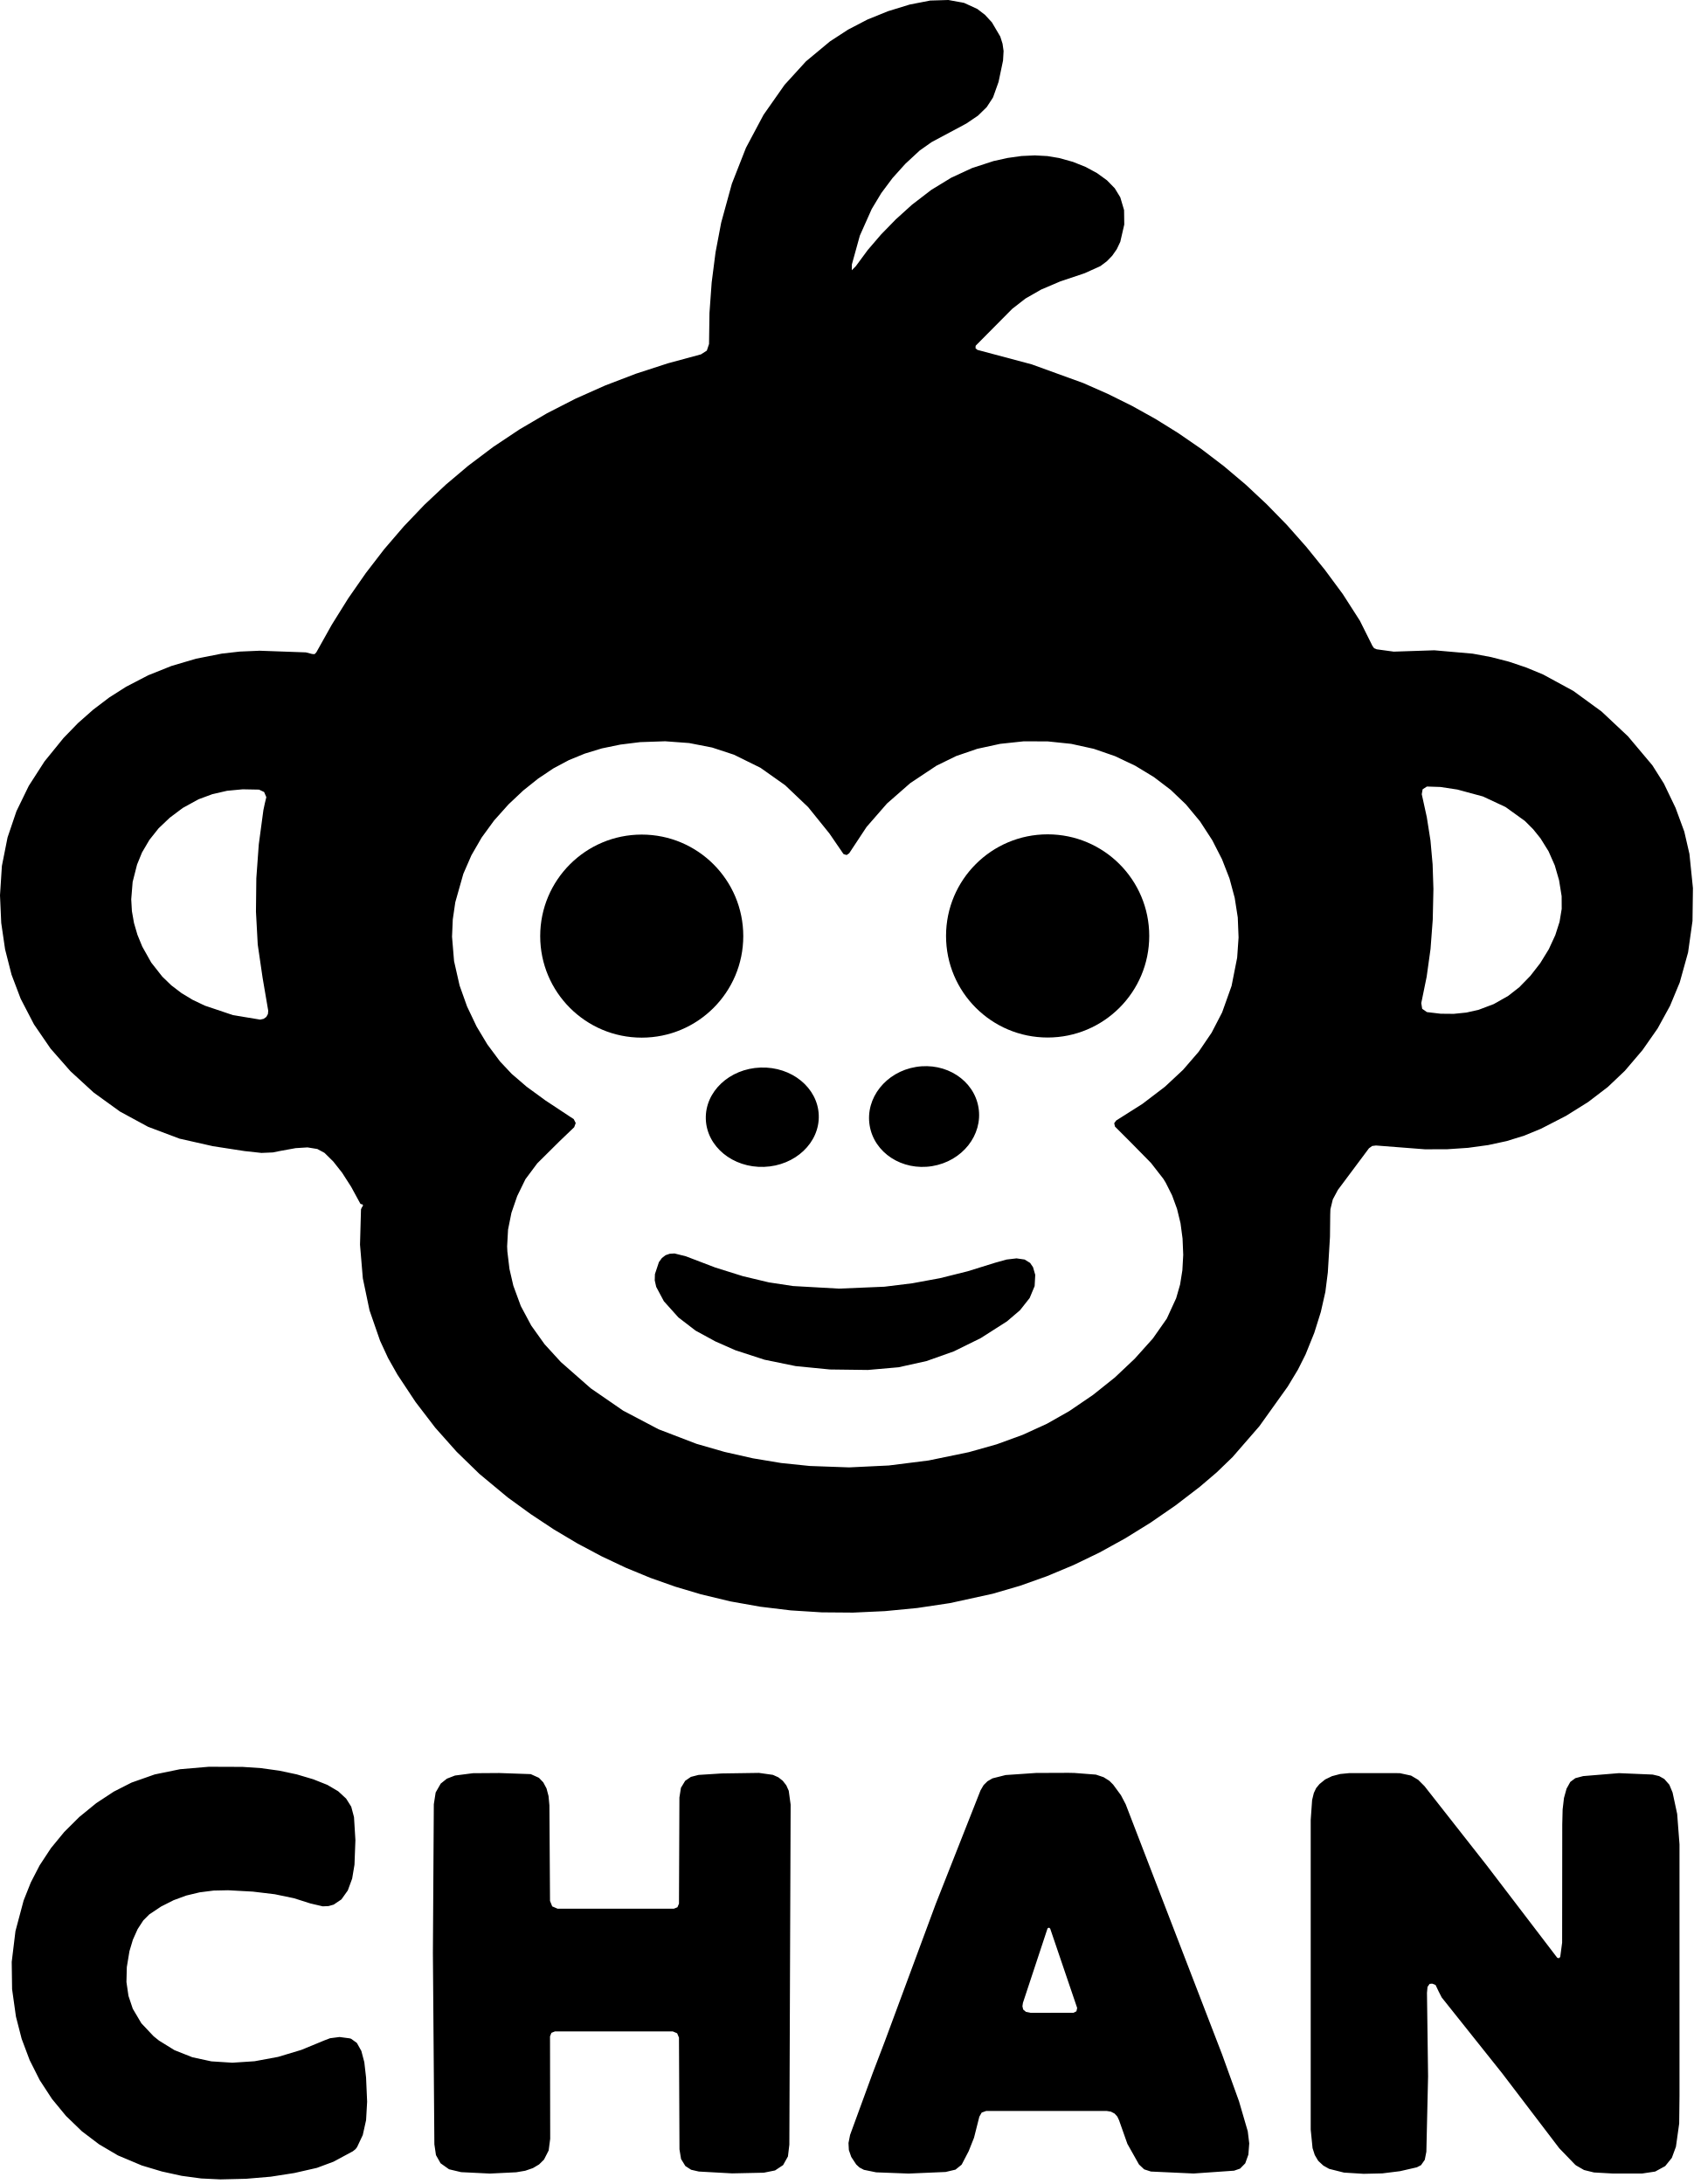
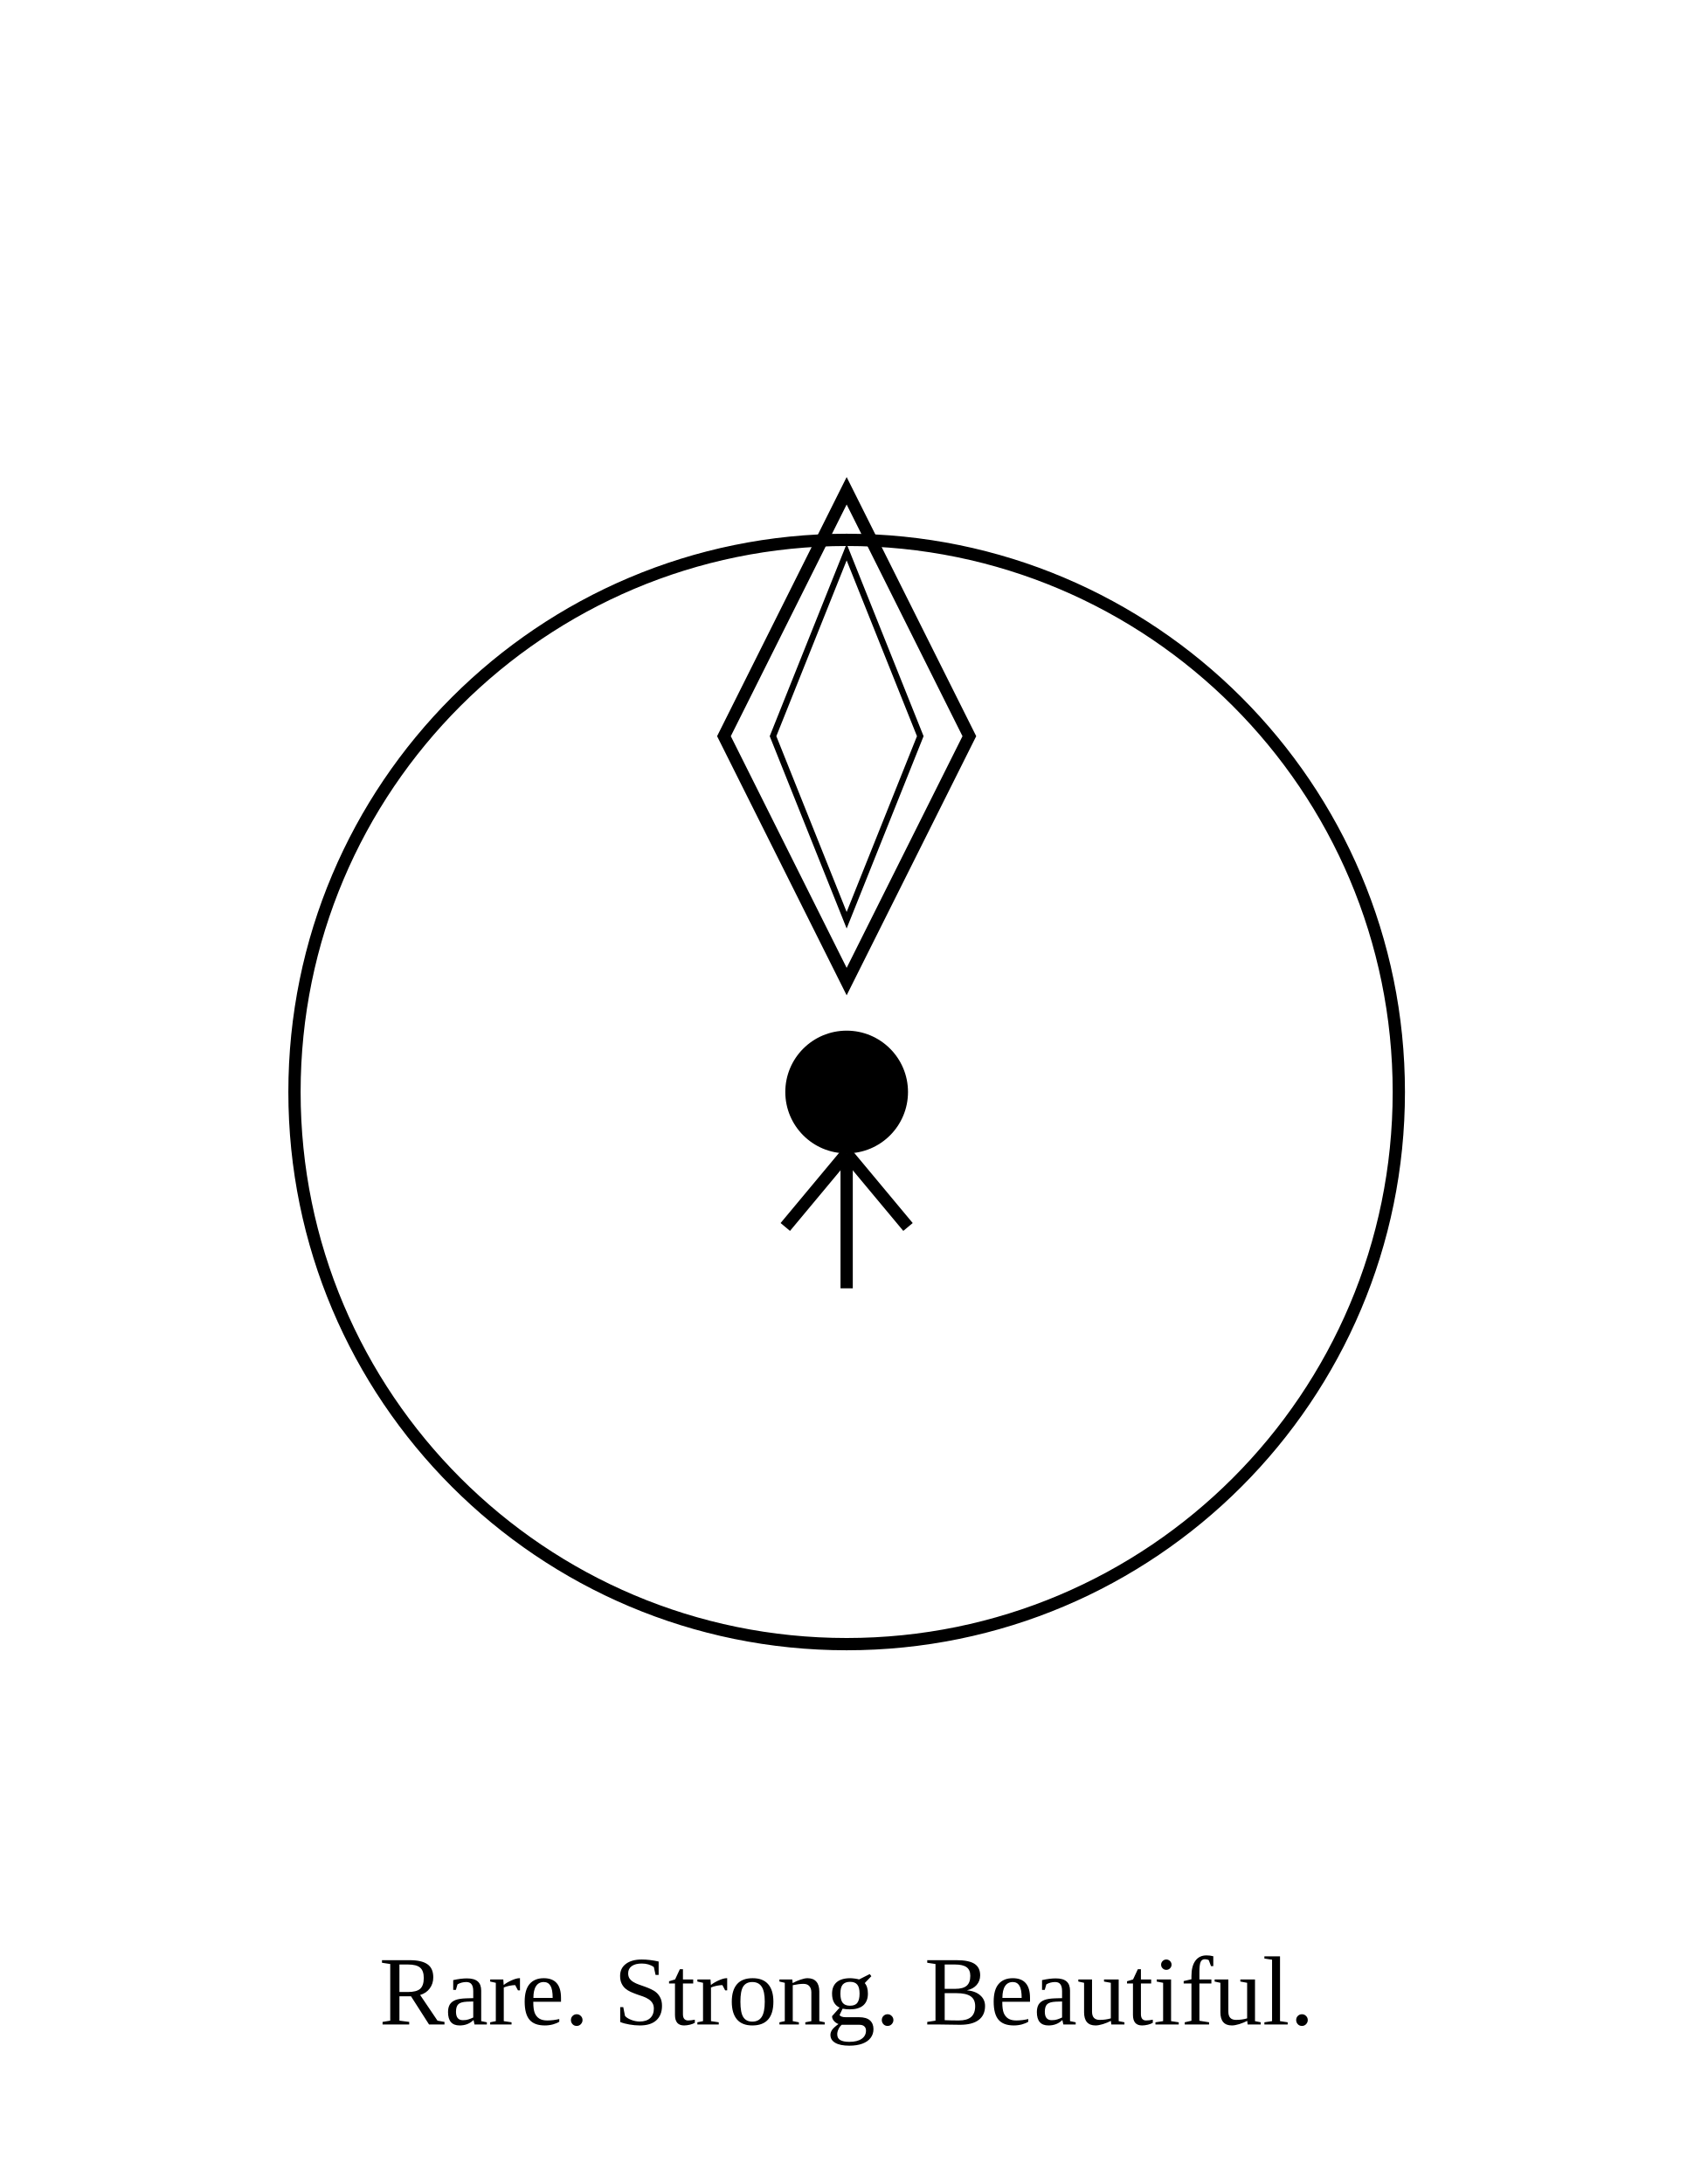
- <svg xmlns="http://www.w3.org/2000/svg" width="276" height="356" fill="none" viewBox="0 0 276 356">
-   <path fill="#000" d="M58.98 196.28h-.15l-.11-.1-1.48-2.72-1.47-2.29-1.45-1.84-1.43-1.41-1.17-.63-1.6-.26-1.93.12-2.63.48-1.07.22-1.87.08-2.76-.3-5.17-.8-5.44-1.23-5.12-1.93-4.57-2.48-4.29-3.1-3.78-3.47-3.25-3.7-2.7-3.94-2.17-4.18-1.49-3.93-1.05-4.12-.63-4.31-.2-4.5.31-4.8.92-4.63 1.45-4.28 2.01-4.13 2.56-3.98 3.11-3.83 2.35-2.42 2.49-2.2 2.61-1.98 2.75-1.75 3.6-1.87 3.8-1.52 4-1.18 4.2-.83 2.91-.33 3.25-.14 7.53.27 1.01.26.41.03.28-.28 2.53-4.52 2.69-4.31 2.86-4.11 3.01-3.91 3.18-3.7 3.34-3.5 3.51-3.3 3.66-3.09 4.09-3.08 4.28-2.85 4.47-2.62 4.65-2.38 4.83-2.15 5.02-1.92 5.2-1.69 5.39-1.46.95-.61.36-1.08.07-5.05.36-4.98.63-4.91.92-4.84 1.74-6.34 2.3-5.86 2.86-5.37 3.43-4.89 3.49-3.83 3.91-3.25 2.95-1.92 3.15-1.64 3.35-1.36 3.55-1.09 3.33-.65 2.97-.09 2.56.47 2.16.99 1.25.96 1.13 1.23 1.36 2.31.37 1.17.17 1.18-.09 1.56-.73 3.48-.89 2.5-.06.11-.98 1.5-1.41 1.38-1.9 1.29-2.78 1.49-2.9 1.55-1.94 1.37-2.34 2.17-2.08 2.31-1.83 2.45-1.56 2.59-1.94 4.35-1.3 4.7-.01.94.66-.67 1.94-2.63 2.18-2.54 2.4-2.46 2.63-2.38 3.15-2.42 3.26-1.99 3.37-1.56 3.49-1.14 2.29-.51 2.29-.32 2.17-.1 2.05.11 1.92.32 2.26.63 2.05.82 1.85 1 1.63 1.18 1.27 1.3.9 1.47.62 2.09.03 2.35-.65 2.82-.57 1.2-.74 1.06-.88.91-1.04.78-2.56 1.16-3.99 1.34-3.1 1.32-2.57 1.47-2.17 1.69-5.9 5.95-.06.09-.01.39.3.25 8.85 2.36 8.41 3.05 4.03 1.78 3.93 1.95 3.81 2.12 3.7 2.3 3.79 2.61 3.67 2.8 3.54 2.99 3.41 3.19 3.3 3.38 3.16 3.57 3.04 3.76 2.92 3.95 2.79 4.35 2.05 4.11.26.36.43.18 2.78.38 6.61-.22 6.26.55 3 .56 2.91.75 2.82.95 2.73 1.13 4.93 2.68 4.61 3.36 4.3 4.04 3.98 4.73 1.87 2.96 1.91 3.98 1.42 3.86.84 3.64.57 5.58-.07 5.35-.72 5.12-1.36 4.9-1.59 3.83-2.02 3.68-2.46 3.52-2.88 3.38-2.76 2.62-3.2 2.45-3.63 2.27-4.08 2.1-2.75 1.13-2.84.88-3.01.65-3.28.45-3.4.23-3.63.01-7.98-.62-.63.08-.52.38-5.06 6.78-.83 1.55-.39 1.6-.03.88-.04 3.62-.35 5.79-.4 3.17-.74 3.28-1.07 3.41-1.42 3.52-1.24 2.47-1.67 2.77-4.62 6.46-4.38 5.04-2.57 2.48-2.74 2.34-3.99 3.06-4.06 2.8-4.13 2.56-4.19 2.31-4.25 2.05-4.33 1.81-4.38 1.56-4.46 1.3-6.94 1.52-5.34.8-5.27.51-5.19.24-5.12-.04-5.04-.32-4.97-.6-4.89-.87-4.81-1.16-4.13-1.23-4.08-1.44-4.02-1.66-3.96-1.87-3.91-2.08-3.85-2.29-3.79-2.51-3.73-2.71-4.61-3.83-3.72-3.62-3.47-3.9-3.21-4.19-2.96-4.47-1.53-2.71-1.3-2.81-1.72-4.96-1.09-5.22-.46-5.48.16-5.75.11-.28.16-.23.06-.22-.19-.13Zm78.45-57.15-2.24-3.27-3.46-4.29-3.75-3.57-4.03-2.85-4.32-2.13-3.56-1.17-3.74-.73-3.91-.29-4.08.14-3.22.4-3.01.62-2.79.85-2.59 1.06-2.53 1.35-2.48 1.66-2.44 1.95-2.39 2.25-2.36 2.64-2.02 2.77-1.67 2.89-1.32 3.03-1.31 4.63-.41 2.81-.12 2.81.33 3.98.9 3.97 1.22 3.42 1.55 3.26 1.76 2.93 2.06 2.77 1.91 2.03 2.42 2.08 3.05 2.23 4.1 2.71.45.29.08.05.33.65-.25.68-2.35 2.25-3.67 3.64-1.93 2.59-1.34 2.75-.94 2.73-.55 2.73-.15 2.73.04.85.34 2.83.63 2.73 1.22 3.32 1.7 3.18 2.17 3.04 2.65 2.9 4.88 4.29 5.28 3.64 5.78 3.04 6.18 2.37 4.58 1.32 4.61 1.04 4.62.77 4.65.48 6.42.23 6.46-.31 6.5-.82 6.54-1.35 4.54-1.28 4.25-1.55 3.94-1.8 3.65-2.07 3.86-2.63 3.56-2.84 3.25-3.07 2.95-3.29 2.27-3.24 1.53-3.33.64-2.23.37-2.32.14-2.52-.11-2.65-.33-2.49-.57-2.35-.81-2.21-1.04-2.07-.39-.63-2-2.57-3.3-3.36-2.53-2.53-.05-.06-.12-.53.32-.44 4.29-2.72 3.66-2.79 2.95-2.75 2.54-2.94 2.12-3.12 1.71-3.3 1.54-4.32.91-4.6.23-3.3-.13-3.26-.5-3.2-.85-3.16-1.22-3.13-1.58-3.09-2-3.08-2.31-2.78-2.47-2.36-2.75-2.09-3.03-1.84-3.31-1.57-3.45-1.19-3.68-.81-3.84-.4-3.91-.01-3.83.41-3.73.81-3.44 1.18-3.21 1.57-4.27 2.84-3.8 3.33-3.32 3.81-2.84 4.3-.41.28-.49-.14-.08-.1Zm100.12-10.43-2.77-.42-2.12-.07-.1.01-.68.44-.14.8.82 3.73.6 3.81.35 3.91.13 4-.11 5-.36 4.77-.63 4.53-.88 4.3.15.93.76.53.05.01 2.2.26 2.13.02 2.07-.21 1.99-.45 2.46-.93 2.35-1.33 1.83-1.43 1.79-1.84 1.61-2.07 1.4-2.28 1.06-2.3.69-2.16.35-2.11-.01-2.07-.42-2.6-.7-2.42-1.02-2.31-1.31-2.1-1.19-1.48-1.35-1.35-3.15-2.27-3.68-1.72-4.17-1.13Zm-194.38 2.23.24-.99-.36-.84-.83-.39-2.67-.05-2.53.24-2.4.55-2.27.84-2.56 1.41-2.12 1.59-1.82 1.73-1.5 1.89-1.2 2.04-.81 1.98-.72 2.83-.23 2.83.11 1.93.34 1.93.56 1.92.79 1.93 1.46 2.6 1.8 2.29 1.47 1.42 1.65 1.26 1.82 1.1 1.99.95 4.6 1.55 4.36.72h.12l.52-.12.43-.31.26-.47.05-.53-.92-5.39-.79-5.4-.29-5.37.06-5.44.4-5.52.75-5.58.24-1.13Z" />
-   <path fill="#000" d="M104.6 169.14c9.14 0 16.55-7.41 16.55-16.55s-7.41-16.55-16.55-16.55-16.55 7.41-16.55 16.55 7.41 16.55 16.55 16.55Zm66.16-.02c9.146 0 16.56-7.414 16.56-16.56 0-9.146-7.414-16.56-16.56-16.56-9.146 0-16.56 7.414-16.56 16.56 0 9.146 7.414 16.56 16.56 16.56Zm-46.228 21.085c5.084-.178 9.078-3.946 8.922-8.417-.156-4.471-4.403-7.951-9.487-7.773-5.083.177-9.078 3.945-8.922 8.416.157 4.471 4.404 7.951 9.487 7.774Zm27.412-.123c4.899-.802 8.279-5.071 7.548-9.535-.731-4.464-5.296-7.432-10.195-6.63-4.9.803-8.28 5.072-7.549 9.535.731 4.464 5.296 7.432 10.196 6.63Zm-45.194 17.607.65-1.96.49-.67.6-.46.67-.23.78-.05 1.85.46 4.79 1.83 4.5 1.41 4.23 1.01 3.95.6 7.48.42 7.41-.31 4.55-.56 4.51-.83 4.49-1.12 4.47-1.39 1.9-.53 1.62-.19 1.32.19.89.55.48.7.36 1.25-.1 1.83-.81 1.94-1.57 1.99-2.13 1.82-4.28 2.73-4.38 2.16-4.46 1.58-4.55 1.01-5.01.44-6.19-.08-5.57-.55-5.08-1.04-4.76-1.55-3.24-1.43-3.23-1.76-2.8-2.15-2.37-2.64-1.25-2.34-.24-1.06.03-1.02ZM57 332.259l.23.07.94.68.73 1.31.48 1.82.28 2.44.01.13.17 3.87-.17 3.01-.54 2.43-.93 1.97-.25.33-.44.35-3.14 1.69-2.71 1.01-3.68.84-3.85.6-4.01.34-4.18.1-3.15-.15-3.18-.43-3.23-.71-3.27-.98-3.89-1.64-3.06-1.8-2.81-2.13-2.59-2.5-2.29-2.78-1.99-3.05-1.65-3.28-1.3-3.46-.93-3.62-.63-4.48-.06-4.44.61-5.02 1.33-4.99 1.17-2.94 1.44-2.79 1.84-2.8 2.16-2.63 2.46-2.45 2.77-2.26 2.86-1.88 2.89-1.47 3.78-1.33 4.13-.85 4.68-.4 5.5.02 3.07.21 2.94.41 2.82.6 2.7.8 2.29.91 1.77 1.04 1.3 1.2.83 1.32.45 1.69.23 3.76-.15 4-.38 2.27-.71 1.93-1.04 1.46-1.26.85-.84.24-.95.04-2.01-.47-2.67-.85-3.13-.65-3.58-.43-4.03-.22-2.37.05-2.27.29-2.17.52-2.07.76-2.04 1.03-1.93 1.29-.97.97-.93 1.43-.77 1.72-.56 1.87-.43 2.6-.06 2.43.33 2.26.7 2.09 1.4 2.37 1.99 2.11.88.71 2.52 1.56 2.92 1.16 3.1.67 3.42.22 3.63-.24 3.83-.71 3.79-1.14 3.76-1.55.92-.35 1.54-.2 1.66.22Zm33.45-1.13-.57.23-.23.57.03 16.7-.25 1.9-.76 1.49-.8.79-1.01.6-1.25.43-1.47.25-4.29.21-4.69-.23-1.97-.47-1.38-.98-.75-1.33-.26-1.76-.24-31.2.15-24.23.3-1.92.83-1.45 1-.8 1.32-.51 2.92-.38 4.28-.03 5.15.18 1.33.6.71.74.53.99.33 1.25.14 1.51.1 15.58.36.89.88.38h18.94l.59-.24.25-.59.07-17.3.25-1.58.69-1.14.93-.64 1.25-.32 3.76-.24 6.09-.09 2.27.32.89.4.72.57.57.73.4.89.31 2.27-.21 55.42-.23 1.92-.79 1.41-1.31.87-1.83.37-5.17.11-5.42-.3-1.26-.29-.94-.61-.7-1.14-.26-1.58-.08-18.21-.3-.71-.71-.3H90.45Zm91.95 14.48-.28-.6-.45-.49-.59-.31-.66-.11h-19.69l-.72.26-.38.66-.87 3.44-.87 2.19-1.1 2.11-.06.1-.99.8-1.61.38-6.03.26-5.29-.2-2-.41-.72-.38-.53-.49-.81-1.23-.39-1.12-.06-1.15.26-1.32 3.68-10.06 1.98-5.19 8.3-22.4 7.3-18.51.51-.87.63-.62.81-.47 2.14-.54 4.96-.34 5.29-.02.97.02 3.5.27 1.25.42.94.59.62.62 1.27 1.73.77 1.47 15.72 40.79 2.75 7.62 1.43 4.9.24 1.97-.14 1.83-.51 1.42-.84.86-.98.34-6.6.46-6.96-.32-1.1-.36-.84-.79-1.89-3.36-1.36-3.85Zm-11.67-31.23-4 12.1-.08.55.11.47.05.1.43.35.75.15 6.98-.01.48-.24.12-.52-.02-.09-4.37-12.86-.17-.16-.22.07-.06.09Zm63.26 9.181-.55-.22-.42.04-.34.49-.09.97.18 13.59-.28 12.31-.26 1.32-.61.87-.68.35-2.74.63-2.89.36-3.05.07-3.2-.2-2.42-.61-.94-.53-.76-.701-.13-.159-.51-.87-.36-1.12-.3-3.01v-50.5l.23-3.24.28-1.14.38-.8.54-.65.92-.75 1.12-.54 1.33-.35 1.53-.15 8.18.01 1.85.4 1.16.69 1.02 1.02 10.13 12.9 11.48 15.04.07.07.27.03.18-.2.31-2.33.02-19.26.06-2.44.22-1.87.42-1.52.61-1.1.82-.61 1.28-.34 5.84-.48 5.48.23 1.06.25.84.47.82.93.53 1.27.75 3.49.38 4.97v41l-.05 4.5-.53 3.78-.67 1.82-1.08 1.34-1.63.89-2.12.32h-4.83l-3.03-.17-1.62-.4-1.32-.76-.16-.14-2.56-2.65-9.3-12.21-9.86-12.37-.5-.981-.5-1.049Z" />
+ <svg xmlns="http://www.w3.org/2000/svg" width="276" height="356" viewBox="0 0 276 356">
+   <circle cx="138" cy="178" r="90" fill="none" stroke="#000" stroke-width="2" />
+   <polygon points="138,80 158,120 138,160 118,120" fill="none" stroke="#000" stroke-width="2" />
+   <polygon points="138,90 150,120 138,150 126,120" fill="none" stroke="#000" stroke-width="1" />
+   <circle cx="138" cy="178" r="10" fill="#000" />
+   <line x1="138" y1="188" x2="138" y2="210" stroke="#000" stroke-width="2" />
+   <line x1="138" y1="188" x2="128" y2="200" stroke="#000" stroke-width="2" />
+   <line x1="138" y1="188" x2="148" y2="200" stroke="#000" stroke-width="2" />
+   <text x="138" y="330" font-size="16" text-anchor="middle" fill="#000">Rare. Strong. Beautiful.</text>
</svg>
